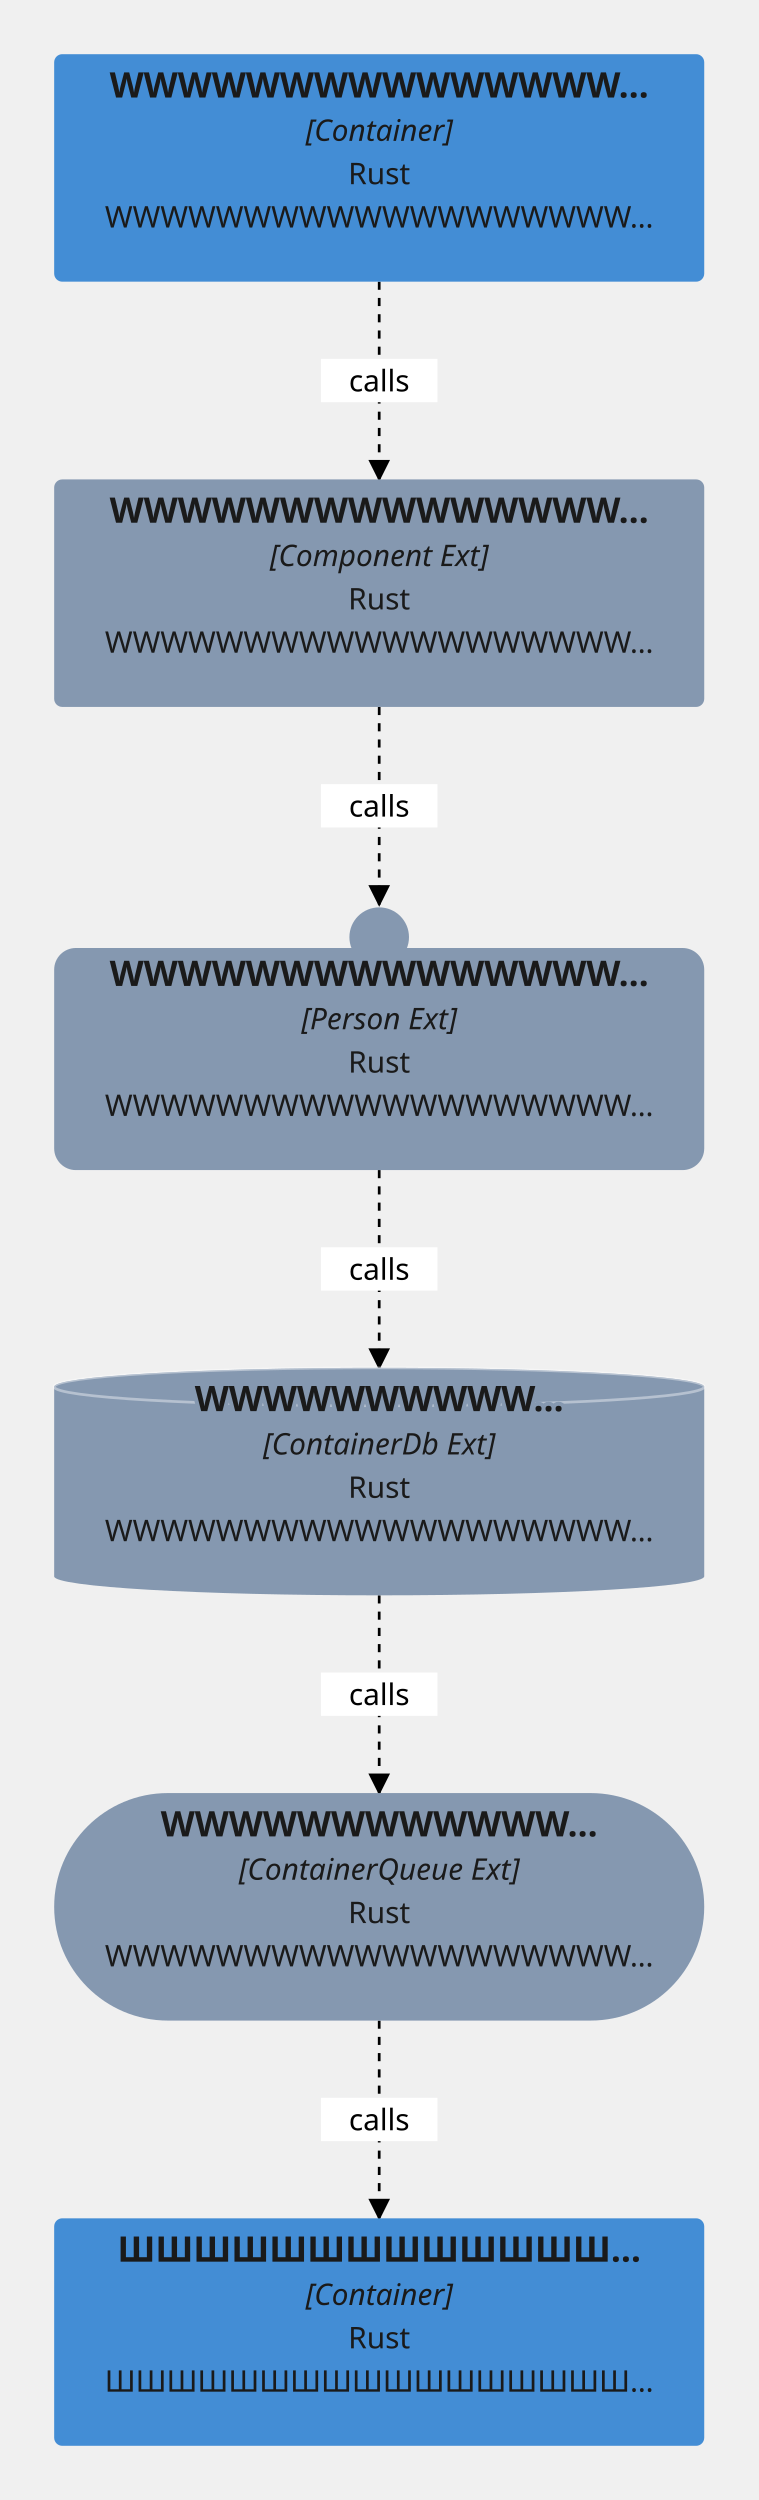
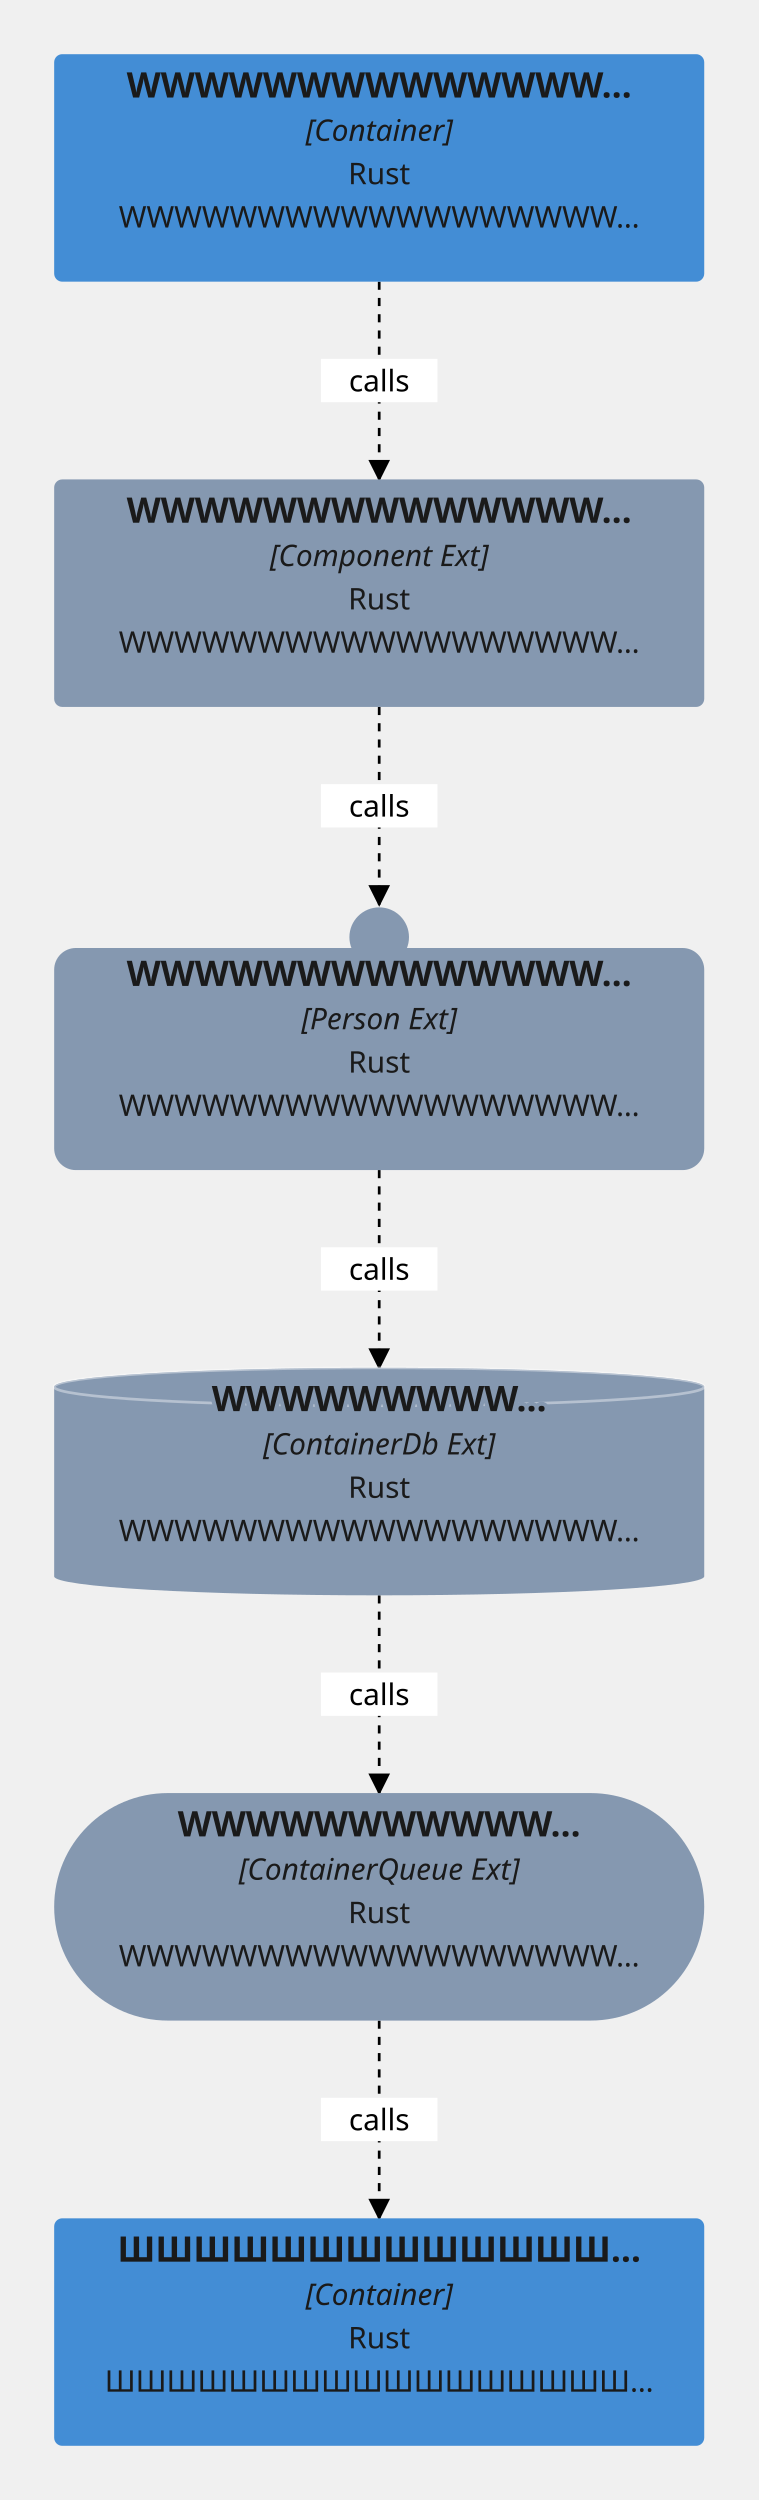
<svg xmlns="http://www.w3.org/2000/svg" viewBox="0 0 280 923" width="280" height="923" style="font-family:sans-serif;font-size:13px">
  <defs>
    <marker id="mmd-c4-arrow" viewBox="0 0 10 10" refX="9" refY="5" markerWidth="8" markerHeight="8" orient="auto-start-reverse">
      <path d="M 0 0 L 10 5 L 0 10 z" fill="currentColor" />
    </marker>
  </defs>
  <path d="M 140.0 104.0 C 140.0 116.5 140.0 116.5 140.0 129.0 C 140.0 140.5 140.0 140.5 140.0 152.0 C 140.0 164.5 140.0 164.5 140.0 177.0" fill="none" stroke="currentColor" stroke-dasharray="3 3" marker-end="url(#mmd-c4-arrow)" />
  <rect x="118.5" y="132.5" width="43.0" height="16" fill="var(--surface, #fff)" />
  <text x="140.0" y="144.5" text-anchor="middle" font-size="11" fill="currentColor">calls</text>
  <path d="M 140.0 261.0 C 140.0 273.5 140.0 273.5 140.0 286.0 C 140.0 297.5 140.0 297.5 140.0 309.0 C 140.0 321.5 140.0 321.5 140.0 334.0" fill="none" stroke="currentColor" stroke-dasharray="3 3" marker-end="url(#mmd-c4-arrow)" />
  <rect x="118.5" y="289.5" width="43.0" height="16" fill="var(--surface, #fff)" />
  <text x="140.0" y="301.5" text-anchor="middle" font-size="11" fill="currentColor">calls</text>
  <path d="M 140.0 432.0 C 140.0 444.5 140.0 444.5 140.0 457.0 C 140.0 468.5 140.0 468.5 140.0 480.0 C 140.0 492.5 140.0 492.5 140.0 505.0" fill="none" stroke="currentColor" stroke-dasharray="3 3" marker-end="url(#mmd-c4-arrow)" />
  <rect x="118.5" y="460.5" width="43.0" height="16" fill="var(--surface, #fff)" />
  <text x="140.0" y="472.5" text-anchor="middle" font-size="11" fill="currentColor">calls</text>
  <path d="M 140.0 589.0 C 140.0 601.5 140.0 601.5 140.0 614.0 C 140.0 625.5 140.0 625.5 140.0 637.0 C 140.0 649.5 140.0 649.5 140.0 662.0" fill="none" stroke="currentColor" stroke-dasharray="3 3" marker-end="url(#mmd-c4-arrow)" />
  <rect x="118.5" y="617.5" width="43.0" height="16" fill="var(--surface, #fff)" />
  <text x="140.0" y="629.5" text-anchor="middle" font-size="11" fill="currentColor">calls</text>
  <path d="M 140.0 746.0 C 140.0 758.5 140.0 758.5 140.0 771.0 C 140.0 782.5 140.0 782.5 140.0 794.0 C 140.0 806.5 140.0 806.5 140.0 819.0" fill="none" stroke="currentColor" stroke-dasharray="3 3" marker-end="url(#mmd-c4-arrow)" />
  <rect x="118.5" y="774.5" width="43.0" height="16" fill="var(--surface, #fff)" />
  <text x="140.0" y="786.5" text-anchor="middle" font-size="11" fill="currentColor">calls</text>
  <rect x="20.0" y="20.0" width="240.0" height="84.0" fill="#438dd5" rx="3" />
  <svg x="34.000" y="21.700" width="212.000" height="18.200" viewBox="34.000 21.700 212.000 18.200" overflow="hidden" style="overflow:hidden;max-width:none;width:212.000px;height:18.200px">
-     <text x="140.0" y="36.0" text-anchor="middle" font-size="13" font-weight="700" font-style="normal" fill="var(--mermaid-data-text, #1a1a1a)">WWWWWWWWWWWWWWW…</text>
+     <text x="140.0" y="36.0" text-anchor="middle" font-size="13" font-weight="700" font-style="normal" fill="var(--mermaid-data-text, #1a1a1a)">WWWWWWWWWWWWWW…</text>
  </svg>
  <svg x="34.000" y="39.900" width="212.000" height="15.400" viewBox="34.000 39.900 212.000 15.400" overflow="hidden" style="overflow:hidden;max-width:none;width:212.000px;height:15.400px">
    <text x="140.0" y="52.0" text-anchor="middle" font-size="11" font-weight="400" font-style="italic" fill="var(--mermaid-data-text, #1a1a1a)">[Container]</text>
  </svg>
  <svg x="34.000" y="55.900" width="212.000" height="15.400" viewBox="34.000 55.900 212.000 15.400" overflow="hidden" style="overflow:hidden;max-width:none;width:212.000px;height:15.400px">
    <text x="140.0" y="68.0" text-anchor="middle" font-size="11" font-weight="400" font-style="normal" fill="var(--mermaid-data-text, #1a1a1a)">Rust</text>
  </svg>
  <svg x="34.000" y="71.900" width="212.000" height="15.400" viewBox="34.000 71.900 212.000 15.400" overflow="hidden" style="overflow:hidden;max-width:none;width:212.000px;height:15.400px">
-     <text x="140.0" y="84.0" text-anchor="middle" font-size="11" font-weight="400" font-style="normal" fill="var(--mermaid-data-text, #1a1a1a)">WWWWWWWWWWWWWWWWWWW…</text>
+     <text x="140.0" y="84.0" text-anchor="middle" font-size="11" font-weight="400" font-style="normal" fill="var(--mermaid-data-text, #1a1a1a)">WWWWWWWWWWWWWWWWWW…</text>
  </svg>
  <rect x="20.0" y="177.0" width="240.0" height="84.0" fill="#8598b0" rx="3" />
  <svg x="34.000" y="178.700" width="212.000" height="18.200" viewBox="34.000 178.700 212.000 18.200" overflow="hidden" style="overflow:hidden;max-width:none;width:212.000px;height:18.200px">
-     <text x="140.0" y="193.0" text-anchor="middle" font-size="13" font-weight="700" font-style="normal" fill="var(--mermaid-data-text, #1a1a1a)">WWWWWWWWWWWWWWW…</text>
+     <text x="140.0" y="193.0" text-anchor="middle" font-size="13" font-weight="700" font-style="normal" fill="var(--mermaid-data-text, #1a1a1a)">WWWWWWWWWWWWWW…</text>
  </svg>
  <svg x="34.000" y="196.900" width="212.000" height="15.400" viewBox="34.000 196.900 212.000 15.400" overflow="hidden" style="overflow:hidden;max-width:none;width:212.000px;height:15.400px">
    <text x="140.0" y="209.0" text-anchor="middle" font-size="11" font-weight="400" font-style="italic" fill="var(--mermaid-data-text, #1a1a1a)">[Component Ext]</text>
  </svg>
  <svg x="34.000" y="212.900" width="212.000" height="15.400" viewBox="34.000 212.900 212.000 15.400" overflow="hidden" style="overflow:hidden;max-width:none;width:212.000px;height:15.400px">
    <text x="140.0" y="225.0" text-anchor="middle" font-size="11" font-weight="400" font-style="normal" fill="var(--mermaid-data-text, #1a1a1a)">Rust</text>
  </svg>
  <svg x="34.000" y="228.900" width="212.000" height="15.400" viewBox="34.000 228.900 212.000 15.400" overflow="hidden" style="overflow:hidden;max-width:none;width:212.000px;height:15.400px">
-     <text x="140.0" y="241.0" text-anchor="middle" font-size="11" font-weight="400" font-style="normal" fill="var(--mermaid-data-text, #1a1a1a)">WWWWWWWWWWWWWWWWWWW…</text>
+     <text x="140.0" y="241.0" text-anchor="middle" font-size="11" font-weight="400" font-style="normal" fill="var(--mermaid-data-text, #1a1a1a)">WWWWWWWWWWWWWWWWWW…</text>
  </svg>
  <circle cx="140.0" cy="346.0" r="11" fill="#8598b0" />
  <rect x="20.0" y="350.0" width="240.0" height="82.0" fill="#8598b0" rx="8" />
  <svg x="34.000" y="350.000" width="212.000" height="17.900" viewBox="34.000 350.000 212.000 17.900" overflow="hidden" style="overflow:hidden;max-width:none;width:212.000px;height:17.900px">
-     <text x="140.0" y="364.0" text-anchor="middle" font-size="13" font-weight="700" font-style="normal" fill="var(--mermaid-data-text, #1a1a1a)">WWWWWWWWWWWWWWW…</text>
+     <text x="140.0" y="364.0" text-anchor="middle" font-size="13" font-weight="700" font-style="normal" fill="var(--mermaid-data-text, #1a1a1a)">WWWWWWWWWWWWWW…</text>
  </svg>
  <svg x="34.000" y="367.900" width="212.000" height="15.400" viewBox="34.000 367.900 212.000 15.400" overflow="hidden" style="overflow:hidden;max-width:none;width:212.000px;height:15.400px">
    <text x="140.0" y="380.0" text-anchor="middle" font-size="11" font-weight="400" font-style="italic" fill="var(--mermaid-data-text, #1a1a1a)">[Person Ext]</text>
  </svg>
  <svg x="34.000" y="383.900" width="212.000" height="15.400" viewBox="34.000 383.900 212.000 15.400" overflow="hidden" style="overflow:hidden;max-width:none;width:212.000px;height:15.400px">
    <text x="140.0" y="396.0" text-anchor="middle" font-size="11" font-weight="400" font-style="normal" fill="var(--mermaid-data-text, #1a1a1a)">Rust</text>
  </svg>
  <svg x="34.000" y="399.900" width="212.000" height="15.400" viewBox="34.000 399.900 212.000 15.400" overflow="hidden" style="overflow:hidden;max-width:none;width:212.000px;height:15.400px">
-     <text x="140.0" y="412.0" text-anchor="middle" font-size="11" font-weight="400" font-style="normal" fill="var(--mermaid-data-text, #1a1a1a)">WWWWWWWWWWWWWWWWWWW…</text>
+     <text x="140.0" y="412.0" text-anchor="middle" font-size="11" font-weight="400" font-style="normal" fill="var(--mermaid-data-text, #1a1a1a)">WWWWWWWWWWWWWWWWWW…</text>
  </svg>
  <path d="M 20.0 512.0 L 20.0 582.0 A 120.0 7 0 0 0 260.0 582.0 L 260.0 512.0 A 120.0 7 0 0 0 20.0 512.0 Z" fill="#8598b0" />
  <ellipse cx="140.0" cy="512.0" rx="120.0" ry="7" fill="#8598b0" stroke="#fff" stroke-opacity="0.4" />
  <svg x="65.610" y="506.700" width="148.780" height="18.200" viewBox="65.610 506.700 148.780 18.200" overflow="hidden" style="overflow:hidden;max-width:none;width:148.780px;height:18.200px">
-     <text x="140.0" y="521.0" text-anchor="middle" font-size="13" font-weight="700" font-style="normal" fill="var(--mermaid-data-text, #1a1a1a)" stroke="#8598b0" stroke-width="3" stroke-linejoin="round" paint-order="stroke">WWWWWWWWWW…</text>
+     <text x="140.0" y="521.0" text-anchor="middle" font-size="13" font-weight="700" font-style="normal" fill="var(--mermaid-data-text, #1a1a1a)" stroke="#8598b0" stroke-width="3" stroke-linejoin="round" paint-order="stroke">WWWWWWWWW…</text>
  </svg>
  <svg x="34.000" y="524.900" width="212.000" height="15.400" viewBox="34.000 524.900 212.000 15.400" overflow="hidden" style="overflow:hidden;max-width:none;width:212.000px;height:15.400px">
    <text x="140.0" y="537.0" text-anchor="middle" font-size="11" font-weight="400" font-style="italic" fill="var(--mermaid-data-text, #1a1a1a)">[ContainerDb Ext]</text>
  </svg>
  <svg x="34.000" y="540.900" width="212.000" height="15.400" viewBox="34.000 540.900 212.000 15.400" overflow="hidden" style="overflow:hidden;max-width:none;width:212.000px;height:15.400px">
    <text x="140.0" y="553.0" text-anchor="middle" font-size="11" font-weight="400" font-style="normal" fill="var(--mermaid-data-text, #1a1a1a)">Rust</text>
  </svg>
  <svg x="34.000" y="556.900" width="212.000" height="15.400" viewBox="34.000 556.900 212.000 15.400" overflow="hidden" style="overflow:hidden;max-width:none;width:212.000px;height:15.400px">
-     <text x="140.0" y="569.0" text-anchor="middle" font-size="11" font-weight="400" font-style="normal" fill="var(--mermaid-data-text, #1a1a1a)">WWWWWWWWWWWWWWWWWWW…</text>
+     <text x="140.0" y="569.0" text-anchor="middle" font-size="11" font-weight="400" font-style="normal" fill="var(--mermaid-data-text, #1a1a1a)">WWWWWWWWWWWWWWWWWW…</text>
  </svg>
  <rect x="20.0" y="662.0" width="240.0" height="84.0" fill="#8598b0" rx="42.0" />
  <svg x="54.172" y="663.700" width="171.657" height="18.200" viewBox="54.172 663.700 171.657 18.200" overflow="hidden" style="overflow:hidden;max-width:none;width:171.657px;height:18.200px">
-     <text x="140.0" y="678.0" text-anchor="middle" font-size="13" font-weight="700" font-style="normal" fill="var(--mermaid-data-text, #1a1a1a)">WWWWWWWWWWWW…</text>
+     <text x="140.0" y="678.0" text-anchor="middle" font-size="13" font-weight="700" font-style="normal" fill="var(--mermaid-data-text, #1a1a1a)">WWWWWWWWWWW…</text>
  </svg>
  <svg x="34.000" y="681.900" width="212.000" height="15.400" viewBox="34.000 681.900 212.000 15.400" overflow="hidden" style="overflow:hidden;max-width:none;width:212.000px;height:15.400px">
    <text x="140.0" y="694.0" text-anchor="middle" font-size="11" font-weight="400" font-style="italic" fill="var(--mermaid-data-text, #1a1a1a)">[ContainerQueue Ext]</text>
  </svg>
  <svg x="34.000" y="697.900" width="212.000" height="15.400" viewBox="34.000 697.900 212.000 15.400" overflow="hidden" style="overflow:hidden;max-width:none;width:212.000px;height:15.400px">
    <text x="140.0" y="710.0" text-anchor="middle" font-size="11" font-weight="400" font-style="normal" fill="var(--mermaid-data-text, #1a1a1a)">Rust</text>
  </svg>
  <svg x="34.000" y="713.900" width="212.000" height="15.400" viewBox="34.000 713.900 212.000 15.400" overflow="hidden" style="overflow:hidden;max-width:none;width:212.000px;height:15.400px">
-     <text x="140.0" y="726.0" text-anchor="middle" font-size="11" font-weight="400" font-style="normal" fill="var(--mermaid-data-text, #1a1a1a)">WWWWWWWWWWWWWWWWWWW…</text>
+     <text x="140.0" y="726.0" text-anchor="middle" font-size="11" font-weight="400" font-style="normal" fill="var(--mermaid-data-text, #1a1a1a)">WWWWWWWWWWWWWWWWWW…</text>
  </svg>
  <rect x="20.0" y="819.0" width="240.0" height="84.0" fill="#438dd5" rx="3" />
  <svg x="34.000" y="820.700" width="212.000" height="18.200" viewBox="34.000 820.700 212.000 18.200" overflow="hidden" style="overflow:hidden;max-width:none;width:212.000px;height:18.200px">
    <text x="140.0" y="835.0" text-anchor="middle" font-size="13" font-weight="700" font-style="normal" fill="var(--mermaid-data-text, #1a1a1a)">ШШШШШШШШШШШШШ…</text>
  </svg>
  <svg x="34.000" y="838.900" width="212.000" height="15.400" viewBox="34.000 838.900 212.000 15.400" overflow="hidden" style="overflow:hidden;max-width:none;width:212.000px;height:15.400px">
    <text x="140.0" y="851.0" text-anchor="middle" font-size="11" font-weight="400" font-style="italic" fill="var(--mermaid-data-text, #1a1a1a)">[Container]</text>
  </svg>
  <svg x="34.000" y="854.900" width="212.000" height="15.400" viewBox="34.000 854.900 212.000 15.400" overflow="hidden" style="overflow:hidden;max-width:none;width:212.000px;height:15.400px">
    <text x="140.0" y="867.0" text-anchor="middle" font-size="11" font-weight="400" font-style="normal" fill="var(--mermaid-data-text, #1a1a1a)">Rust</text>
  </svg>
  <svg x="34.000" y="870.900" width="212.000" height="15.400" viewBox="34.000 870.900 212.000 15.400" overflow="hidden" style="overflow:hidden;max-width:none;width:212.000px;height:15.400px">
    <text x="140.0" y="883.0" text-anchor="middle" font-size="11" font-weight="400" font-style="normal" fill="var(--mermaid-data-text, #1a1a1a)">ШШШШШШШШШШШШШШШШШ…</text>
  </svg>
</svg>
